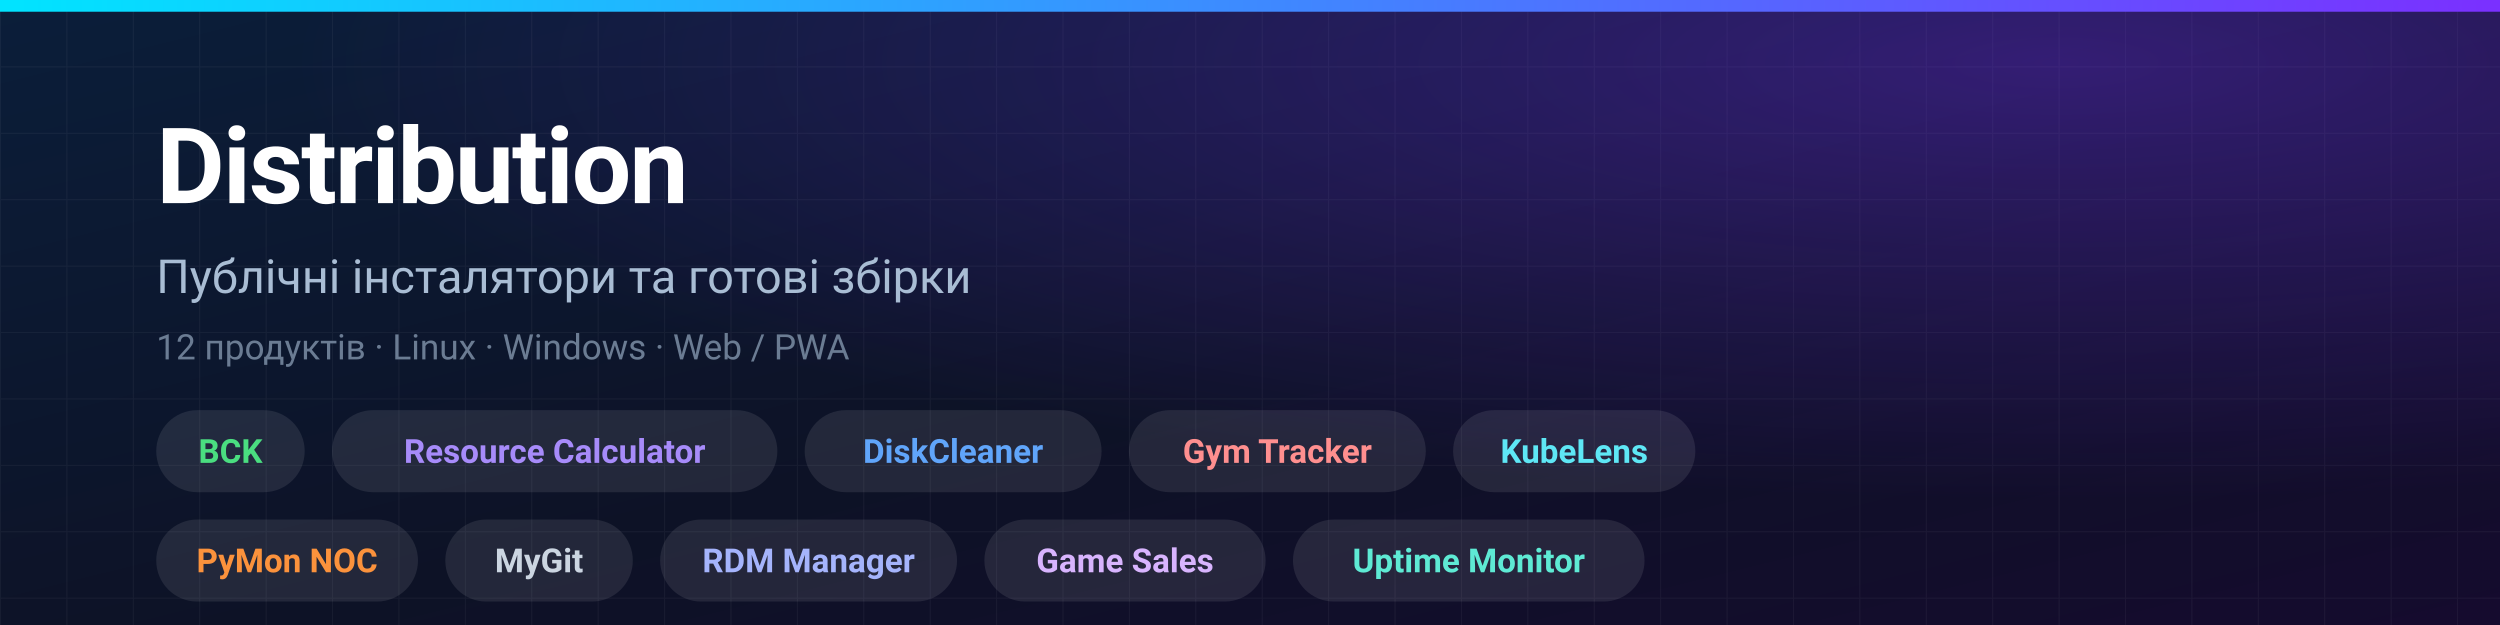
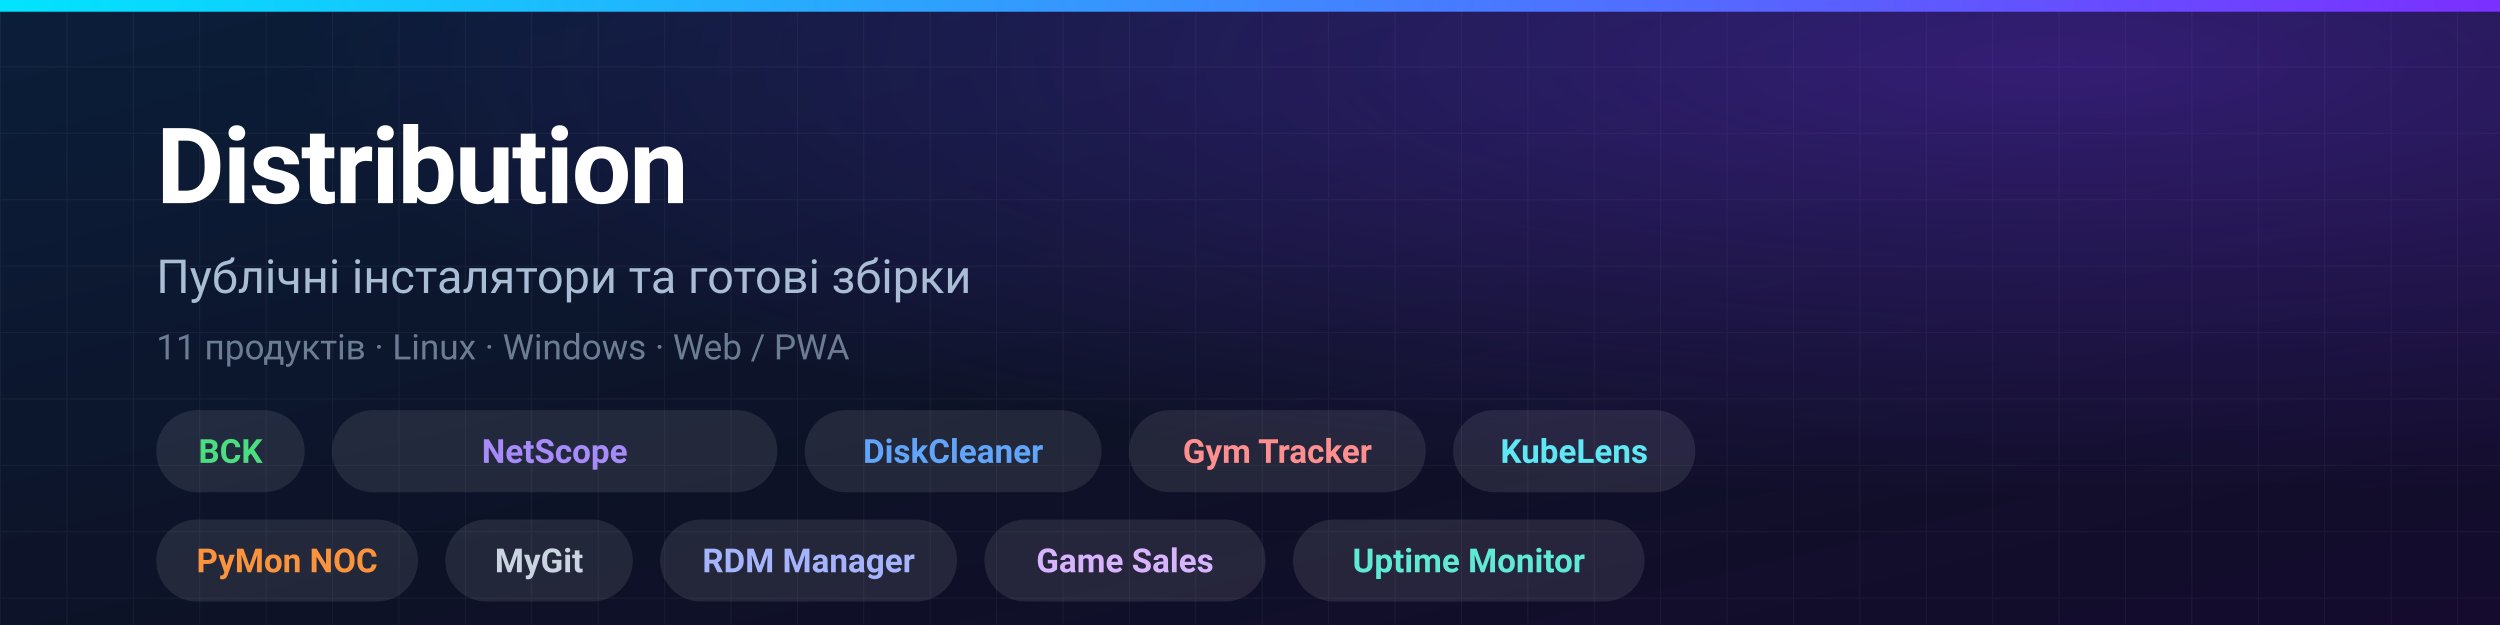
<svg xmlns="http://www.w3.org/2000/svg" width="1280" height="320" viewBox="0 0 1280 320" fill="none" role="img" aria-label="Distribution">
  <defs>
    <linearGradient id="bg" x1="0" y1="0" x2="1" y2="1">
      <stop offset="0" stop-color="#0b1e3a" />
      <stop offset="0.55" stop-color="#0d1226" />
      <stop offset="1" stop-color="#150b2e" />
    </linearGradient>
    <linearGradient id="accent" x1="0" y1="0" x2="1" y2="0">
      <stop offset="0" stop-color="#00e5ff" />
      <stop offset="1" stop-color="#7b2fff" />
    </linearGradient>
    <radialGradient id="glow" cx="0.82" cy="0.1" r="0.7">
      <stop offset="0" stop-color="#7b2fff" stop-opacity="0.35" />
      <stop offset="1" stop-color="#7b2fff" stop-opacity="0" />
    </radialGradient>
    <pattern id="grid" width="34" height="34" patternUnits="userSpaceOnUse">
      <path d="M34 0H0V34" fill="none" stroke="#ffffff" stroke-opacity="0.045" />
    </pattern>
  </defs>
  <rect width="1280" height="320" fill="url(#bg)" />
  <rect width="1280" height="320" fill="url(#grid)" />
  <rect width="1280" height="320" fill="url(#glow)" />
  <rect x="0" y="0" width="1280" height="6" fill="url(#accent)" />
  <g font-family="Segoe UI, Roboto, Helvetica, Arial, sans-serif">
    <text x="80" y="104" fill="#ffffff" font-size="54" font-weight="700" letter-spacing="-1">Distribution</text>
    <text x="80" y="150" fill="#a9bdd4" font-size="24">Публічні інсталятори та готові збірки</text>
-     <text x="80" y="184" fill="#6b7c93" font-size="18">12 продуктів · Linux · Windows · Web / PWA</text>
+     <text x="80" y="184" fill="#6b7c93" font-size="18">11 продуктів · Linux · Windows · Web / PWA</text>
  </g>
  <g font-family="Segoe UI, Roboto, Helvetica, Arial, sans-serif" font-size="17" font-weight="600">
    <rect x="80" y="210" width="76" height="42" rx="21" fill="#ffffff" fill-opacity="0.09" />
    <text x="118" y="237" text-anchor="middle" fill="#4ade80">BCK</text>
    <rect x="170" y="210" width="228" height="42" rx="21" fill="#ffffff" fill-opacity="0.09" />
-     <text x="284" y="237" text-anchor="middle" fill="#a78bfa">Resource Calculator</text>
+     <text x="284" y="237" text-anchor="middle" fill="#a78bfa">NetScope</text>
    <rect x="412" y="210" width="152" height="42" rx="21" fill="#ffffff" fill-opacity="0.09" />
    <text x="488" y="237" text-anchor="middle" fill="#60a5fa">DiskCleaner</text>
    <rect x="578" y="210" width="152" height="42" rx="21" fill="#ffffff" fill-opacity="0.09" />
    <text x="654" y="237" text-anchor="middle" fill="#ff8f8f">Gym Tracker</text>
    <rect x="744" y="210" width="124" height="42" rx="21" fill="#ffffff" fill-opacity="0.09" />
    <text x="806" y="237" text-anchor="middle" fill="#5ee7f5">KubeLens</text>
    <rect x="80" y="266" width="134" height="42" rx="21" fill="#ffffff" fill-opacity="0.09" />
    <text x="147" y="293" text-anchor="middle" fill="#fb923c">PyMon NOC</text>
    <rect x="228" y="266" width="96" height="42" rx="21" fill="#ffffff" fill-opacity="0.09" />
    <text x="276" y="293" text-anchor="middle" fill="#cbd5e1">MyGit</text>
    <rect x="338" y="266" width="152" height="42" rx="21" fill="#ffffff" fill-opacity="0.09" />
    <text x="414" y="293" text-anchor="middle" fill="#a5b4fc">RDM Manager</text>
    <rect x="504" y="266" width="144" height="42" rx="21" fill="#ffffff" fill-opacity="0.09" />
    <text x="576" y="293" text-anchor="middle" fill="#d8b4fe">Game Sales</text>
    <rect x="662" y="266" width="180" height="42" rx="21" fill="#ffffff" fill-opacity="0.09" />
    <text x="752" y="293" text-anchor="middle" fill="#5eead4">Uptime Monitor</text>
  </g>
</svg>
